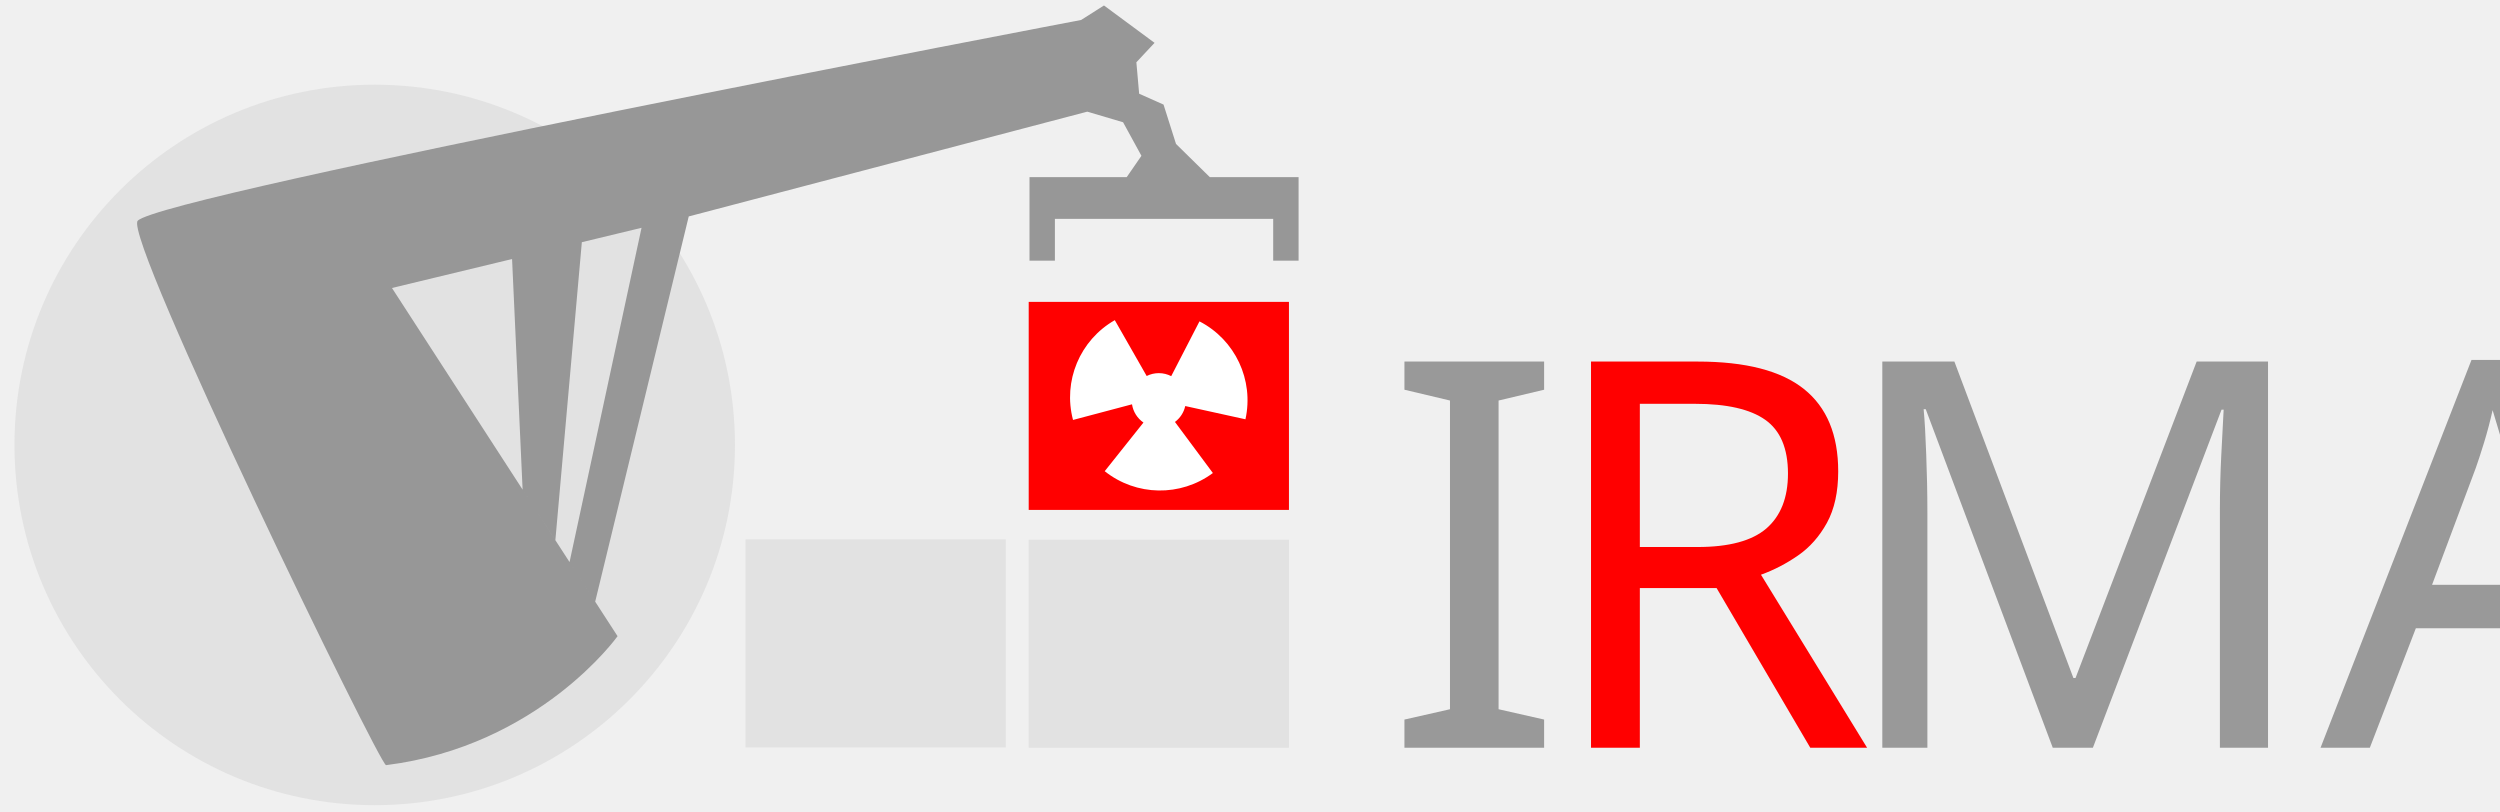
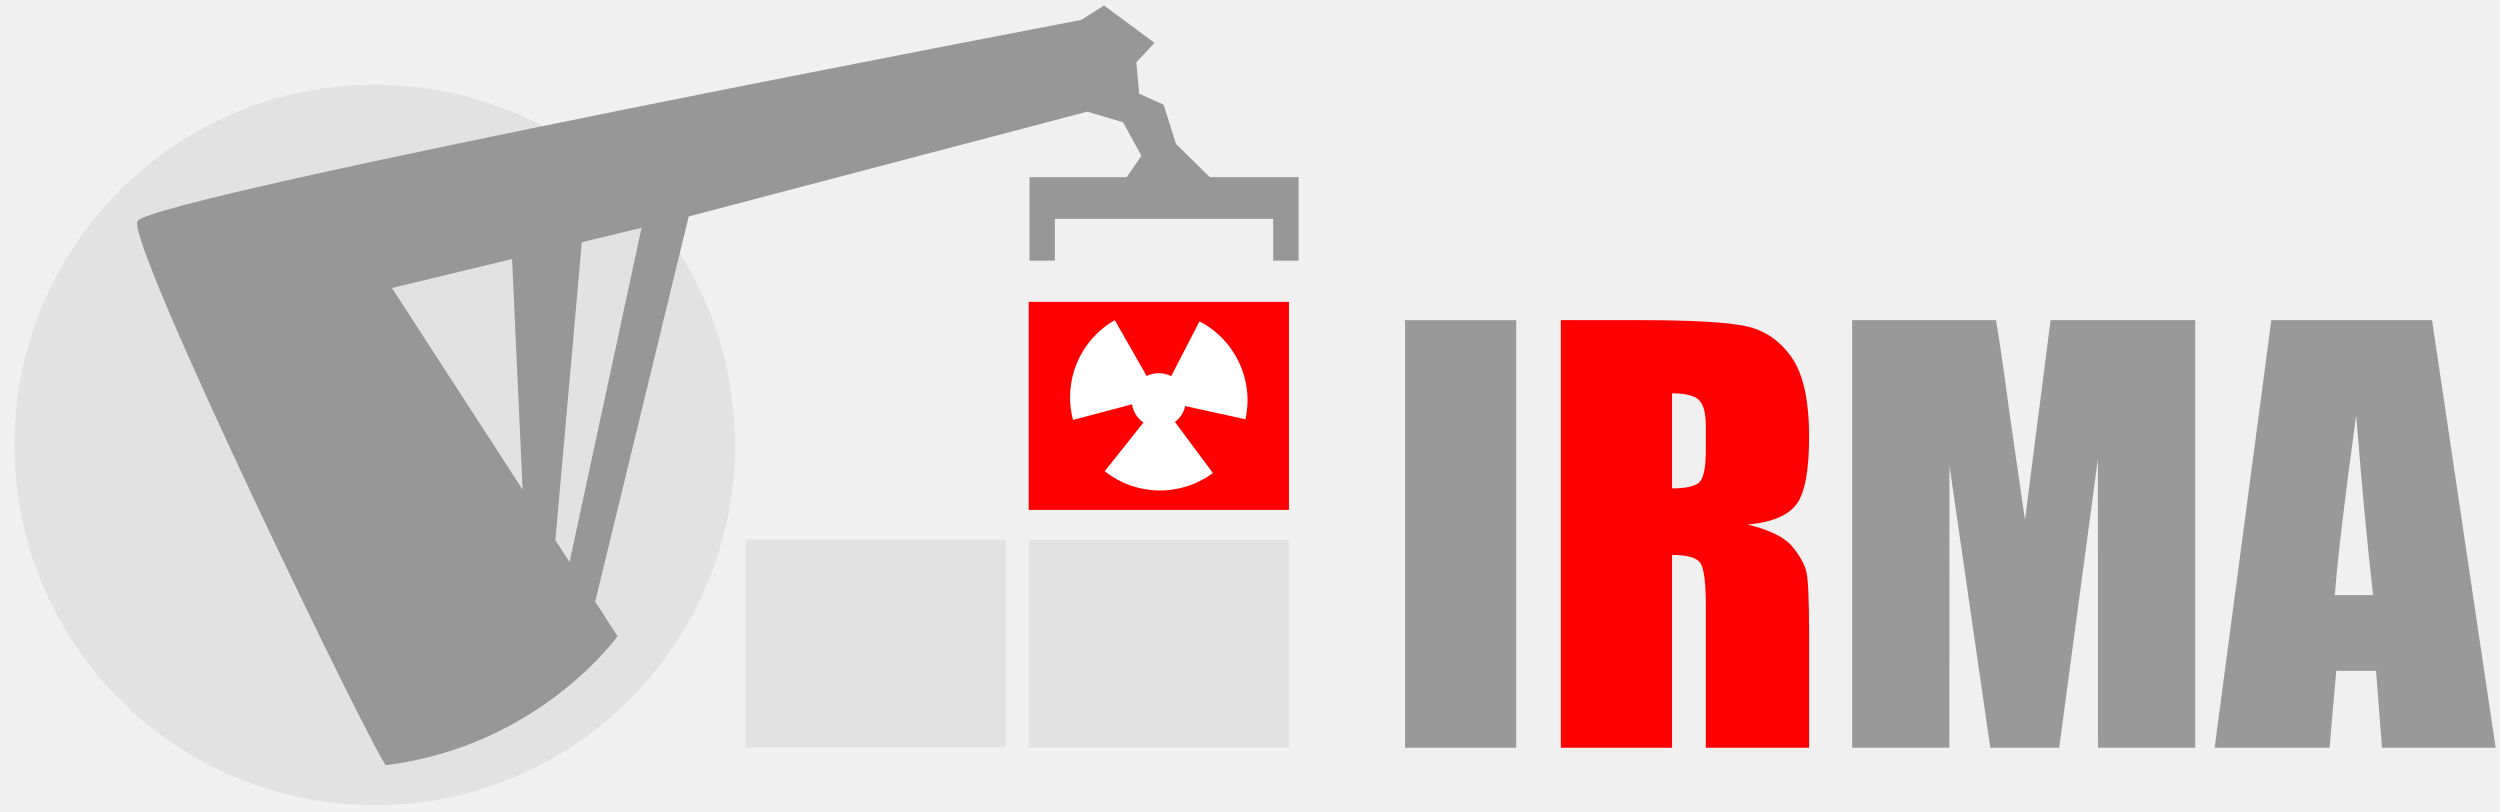
<svg xmlns="http://www.w3.org/2000/svg" width="100%" height="100%" viewBox="0 0 117 38" version="1.1" xml:space="preserve" style="fill-rule:evenodd;clip-rule:evenodd;stroke-linejoin:round;stroke-miterlimit:2;">
  <g transform="matrix(1,0,0,1,-354.22,-145.17)">
    <g>
      <g transform="matrix(0.869311,0,0,0.869311,33.8154,54.3609)">
        <g transform="matrix(0.463009,0,0,0.463009,196.131,27.9193)">
          <circle cx="416.007" cy="217.048" r="41.887" style="fill:rgb(226,226,226);" />
        </g>
        <g transform="matrix(-0.225217,0,0,0.225217,628.4,-68.7848)">
          <path d="M864.488,811.575L843.26,811.575L843.26,831.55L849.331,831.55L849.331,821.562L901.513,821.562L901.513,831.55L907.584,831.55L907.584,811.575L884.34,811.575L880.826,806.484L885.214,798.464L893.775,795.931L989.038,820.976L1011.4,913.054L1017.53,903.597L1000.32,823.695L1014.59,827.135L1020.92,898.375L1028.75,886.276L1031.27,831.158L1059.98,838.079L1006.05,921.315C1006.05,921.315 1024.74,947.556 1061.39,952.142C1062.83,952.322 1124.28,825.971 1120.76,822.018C1115.33,815.918 895.24,774.012 895.24,774.012L889.781,770.548L877.688,779.482L882.035,784.126L881.373,791.642L875.542,794.24L872.563,803.642L864.488,811.575Z" style="fill:rgb(151,151,151);" />
        </g>
        <g transform="matrix(1.00239,0,0,1.00239,277.172,-8.01689)">
          <rect x="146.432" y="141.197" width="13.977" height="11.173" style="fill:rgb(226,226,226);" />
        </g>
        <g transform="matrix(1.00239,0,0,1.00239,261.926,-8.03644)">
          <rect x="146.432" y="141.197" width="13.977" height="11.173" style="fill:rgb(226,226,226);" />
        </g>
        <g transform="matrix(1.00239,0,0,1.00239,277.172,-20.8217)">
          <rect x="146.432" y="141.197" width="13.977" height="11.173" style="fill:rgb(255,0,0);" />
        </g>
      </g>
      <g transform="matrix(0.703135,0,0,0.703135,299.888,120.734)">
        <g transform="matrix(1,0,0,1,169.312,84.521)">
-           <text x="0px" y="0px" style="font-family:'Impact', sans-serif;font-stretch:condensed;font-size:36px;fill:rgb(153,153,153);">I</text>
+           <rect x="1.477" y="-28.459" width="7.4" height="28.459" style="fill:rgb(153,153,153);fill-rule:nonzero;" />
        </g>
        <g transform="matrix(1,0,0,1,179.683,84.521)">
-           <text x="0px" y="0px" style="font-family:'Impact', sans-serif;font-stretch:condensed;font-size:36px;fill:rgb(255,0,0);">R</text>
+           <path d="M1.477,-28.459L6.715,-28.459C10.207,-28.459 12.571,-28.324 13.808,-28.055C15.044,-27.785 16.052,-27.097 16.831,-25.989C17.61,-24.882 18,-23.115 18,-20.689C18,-18.475 17.725,-16.986 17.174,-16.225C16.623,-15.463 15.539,-15.006 13.922,-14.854C15.387,-14.49 16.371,-14.004 16.875,-13.395C17.379,-12.785 17.692,-12.226 17.815,-11.716C17.938,-11.206 18,-9.803 18,-7.506L18,0L11.127,0L11.127,-9.457C11.127,-10.98 11.007,-11.924 10.767,-12.287C10.526,-12.65 9.896,-12.832 8.877,-12.832L8.877,0L1.477,0L1.477,-28.459ZM8.877,-23.59L8.877,-17.262C9.709,-17.262 10.292,-17.376 10.626,-17.604C10.96,-17.833 11.127,-18.574 11.127,-19.828L11.127,-21.393C11.127,-22.295 10.966,-22.887 10.644,-23.168C10.321,-23.449 9.732,-23.59 8.877,-23.59Z" style="fill:rgb(255,0,0);fill-rule:nonzero;" />
        </g>
        <g transform="matrix(1,0,0,1,199.072,84.521)">
-           <text x="0px" y="0px" style="font-family:'Impact', sans-serif;font-stretch:condensed;font-size:36px;fill:rgb(153,153,153);">MA</text>
+           <path d="M24.311,-28.459L24.311,0L17.842,0L17.833,-19.213L15.258,0L10.67,0L7.954,-18.773L7.945,0L1.477,0L1.477,-28.459L11.052,-28.459C11.336,-26.748 11.629,-24.731 11.931,-22.409L12.981,-15.17L14.682,-28.459L24.311,-28.459Z" style="fill:rgb(153,153,153);fill-rule:nonzero;" />
+           <path d="M40.074,-28.459L44.306,0L36.743,0L36.346,-5.115L33.698,-5.115L33.253,0L25.603,0L29.377,-28.459L40.074,-28.459ZM36.152,-10.16C35.777,-13.384 35.401,-17.368 35.024,-22.113C34.271,-16.664 33.797,-12.68 33.604,-10.16L36.152,-10.16Z" style="fill:rgb(153,153,153);fill-rule:nonzero;" />
        </g>
      </g>
      <g transform="matrix(0.0516226,0,0,0.0516226,357.337,129.387)">
        <path d="M979.175,646.608C982.481,644.951 986.211,644.018 990.158,644.018C994.214,644.018 998.042,645.003 1001.42,646.748L1027.04,597.083C1059.45,613.802 1076.56,650.237 1068.72,685.856L1014.14,673.85C1012.86,679.715 1009.47,684.799 1004.81,688.271L1039.19,734.572C1009.9,756.312 969.659,755.631 941.128,732.912L976.248,688.807C970.784,685.042 966.918,679.122 965.88,672.278L912.402,686.455C903.056,651.202 918.597,614.072 950.269,595.987L979.175,646.608Z" style="fill:white;" />
      </g>
    </g>
  </g>
</svg>
